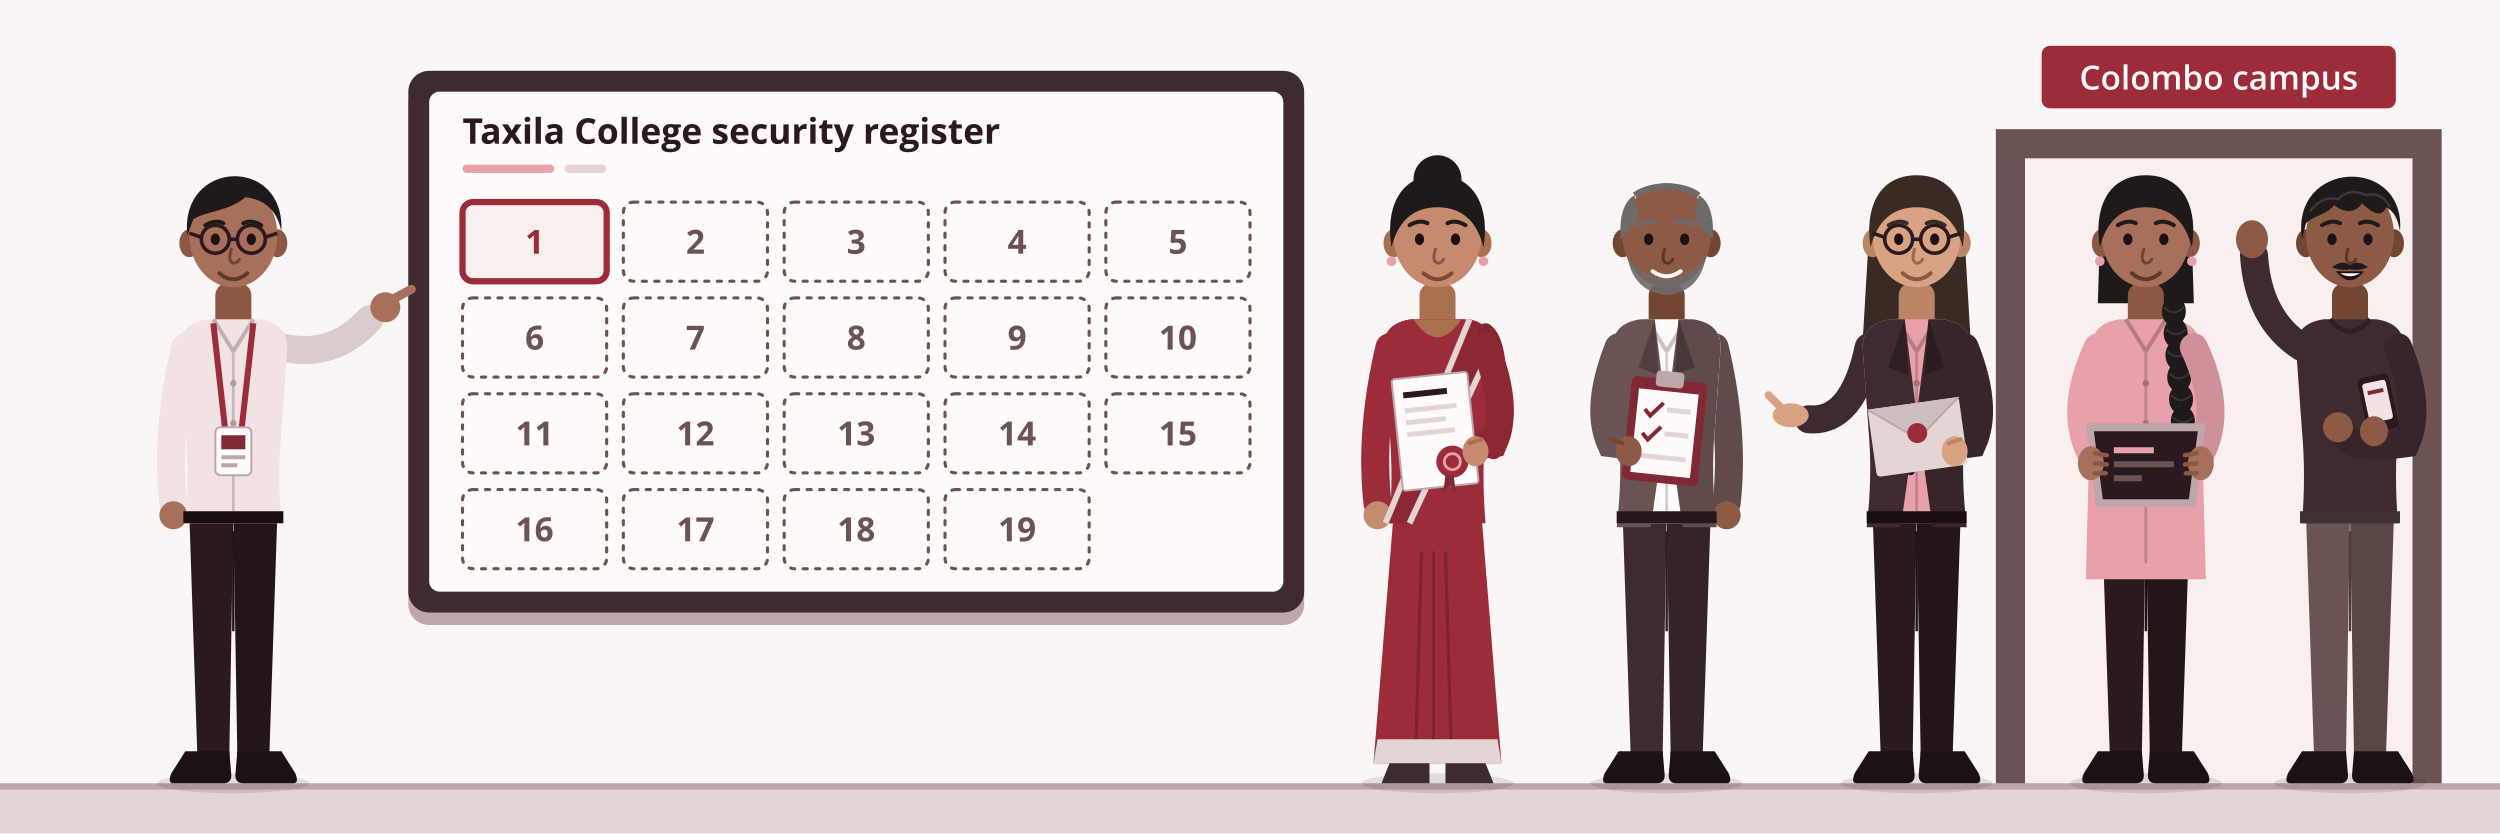
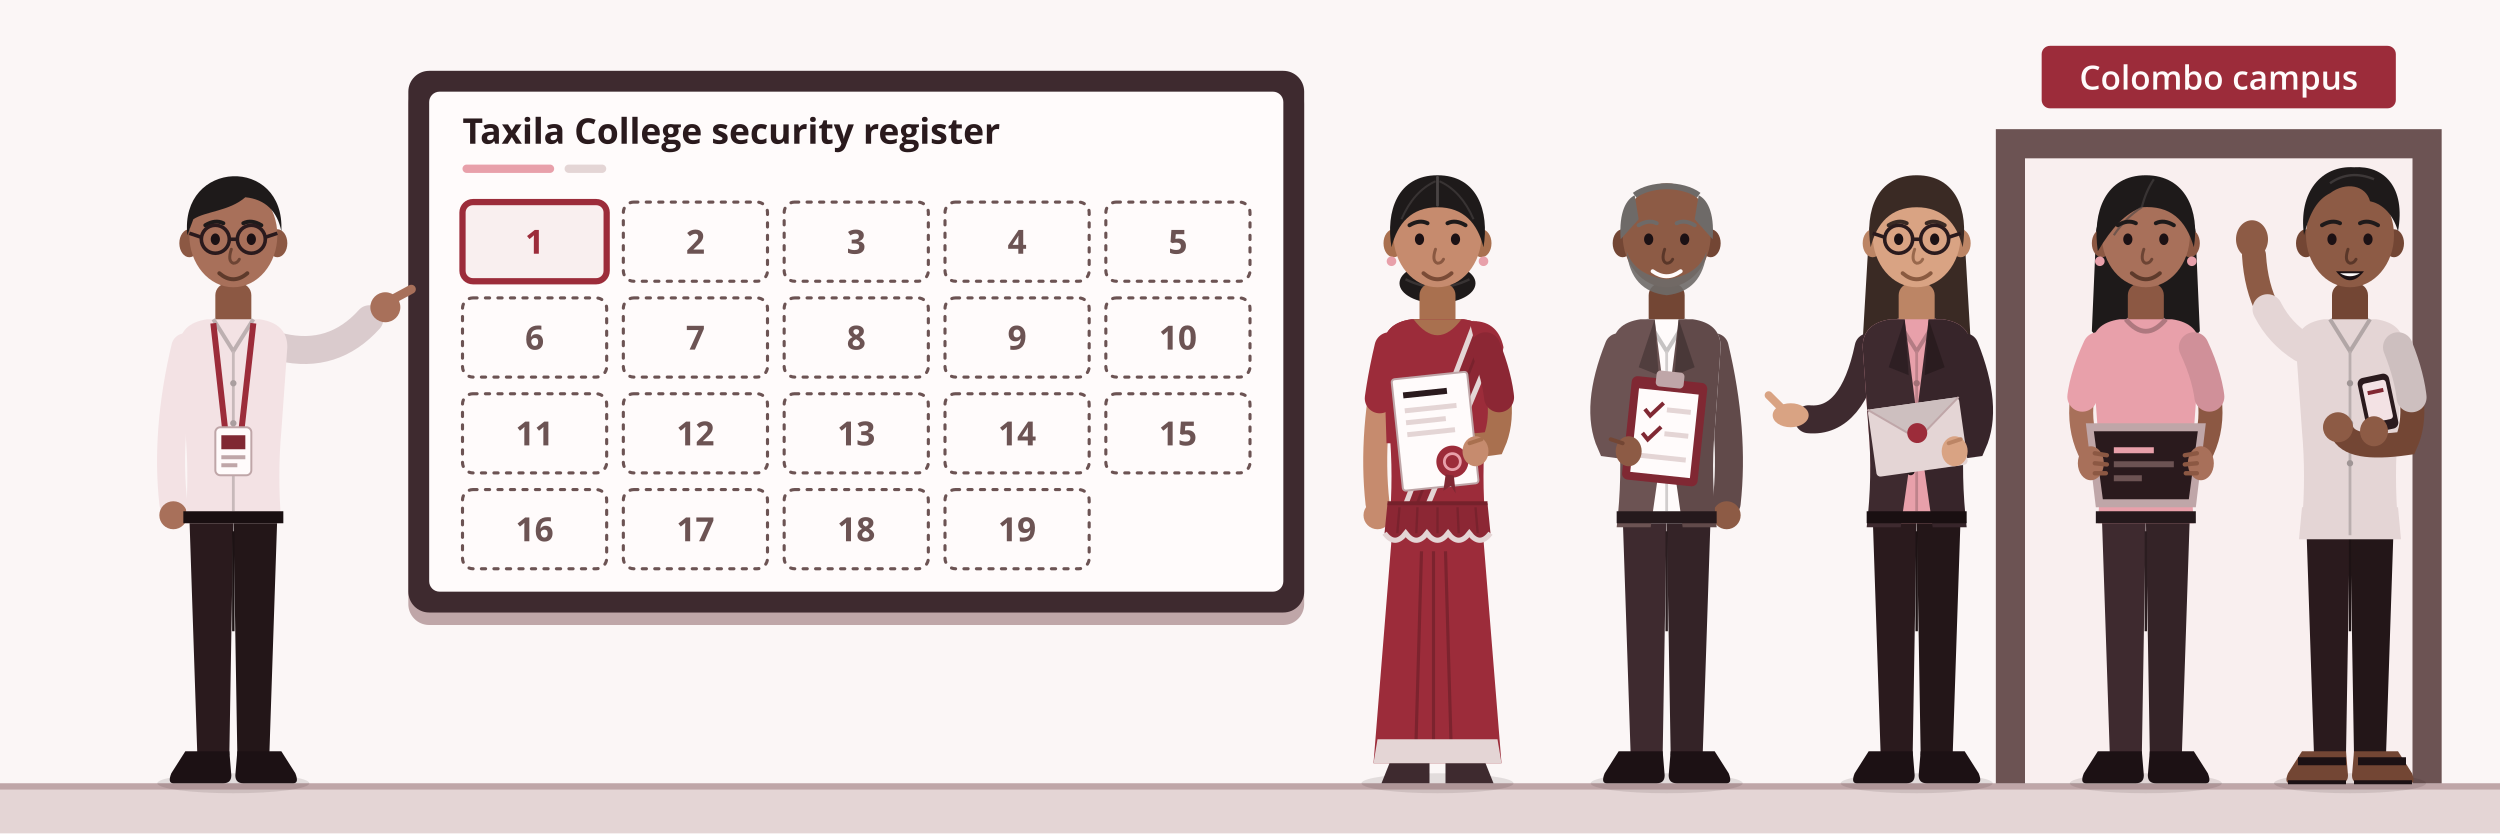
<svg xmlns="http://www.w3.org/2000/svg" viewBox="0 0 1200 400" data-render-width="960" role="img" aria-labelledby="hero-t hero-d">
  <rect width="1200" height="400" fill="#FBF6F6" />
  <rect y="376" width="1200" height="24" fill="#E4D5D5" />
  <rect y="376" width="1200" height="3" fill="#BFA6A8" />
  <rect x="958" y="62" width="214" height="314" fill="#6C5353" />
  <rect x="972" y="76" width="186" height="300" fill="#F9EFEF" />
  <rect x="980" y="22" width="170" height="30" rx="4" fill="#9C2C3A" />
  <text x="1065" y="43" text-anchor="middle" font-family="Open Sans, Arial, sans-serif" font-size="16" font-weight="600" fill="#FFFBFB">Colombo campus</text>
  <rect x="196" y="40" width="430" height="260" rx="10" fill="#BFA6A8" />
  <rect x="196" y="34" width="430" height="260" rx="10" fill="#3E2A2F" />
  <rect x="206" y="44" width="410" height="240" rx="5" fill="#FFFBFB" />
  <text x="222" y="69" font-family="Open Sans, Arial, sans-serif" font-size="17" font-weight="700" fill="#2A1A1D">Taxila College security register</text>
  <rect x="222" y="79" width="44" height="4" rx="2" fill="#E8A0AA" />
  <rect x="271" y="79" width="20" height="4" rx="2" fill="#E4D5D5" />
  <rect x="222.0" y="97" width="69.2" height="38" rx="5" fill="#F9EFEF" stroke="#9C2C3A" stroke-width="3" />
  <text x="256.6" y="121.8" text-anchor="middle" font-family="Open Sans, Arial, sans-serif" font-size="16" font-weight="700" fill="#9C2C3A">1</text>
  <rect x="299.2" y="97" width="69.2" height="38" rx="5" fill="#FFFBFB" stroke="#6C5353" stroke-width="1.5" stroke-dasharray="2 4" stroke-linecap="round" />
  <text x="333.8" y="121.8" text-anchor="middle" font-family="Open Sans, Arial, sans-serif" font-size="16" font-weight="700" fill="#6C5353">2</text>
  <rect x="376.4" y="97" width="69.2" height="38" rx="5" fill="#FFFBFB" stroke="#6C5353" stroke-width="1.5" stroke-dasharray="2 4" stroke-linecap="round" />
  <text x="411.0" y="121.8" text-anchor="middle" font-family="Open Sans, Arial, sans-serif" font-size="16" font-weight="700" fill="#6C5353">3</text>
  <rect x="453.6" y="97" width="69.2" height="38" rx="5" fill="#FFFBFB" stroke="#6C5353" stroke-width="1.5" stroke-dasharray="2 4" stroke-linecap="round" />
  <text x="488.2" y="121.8" text-anchor="middle" font-family="Open Sans, Arial, sans-serif" font-size="16" font-weight="700" fill="#6C5353">4</text>
  <rect x="530.8" y="97" width="69.2" height="38" rx="5" fill="#FFFBFB" stroke="#6C5353" stroke-width="1.5" stroke-dasharray="2 4" stroke-linecap="round" />
  <text x="565.4" y="121.8" text-anchor="middle" font-family="Open Sans, Arial, sans-serif" font-size="16" font-weight="700" fill="#6C5353">5</text>
  <rect x="222.0" y="143" width="69.2" height="38" rx="5" fill="#FFFBFB" stroke="#6C5353" stroke-width="1.5" stroke-dasharray="2 4" stroke-linecap="round" />
  <text x="256.6" y="167.8" text-anchor="middle" font-family="Open Sans, Arial, sans-serif" font-size="16" font-weight="700" fill="#6C5353">6</text>
  <rect x="299.2" y="143" width="69.2" height="38" rx="5" fill="#FFFBFB" stroke="#6C5353" stroke-width="1.5" stroke-dasharray="2 4" stroke-linecap="round" />
  <text x="333.8" y="167.8" text-anchor="middle" font-family="Open Sans, Arial, sans-serif" font-size="16" font-weight="700" fill="#6C5353">7</text>
  <rect x="376.4" y="143" width="69.2" height="38" rx="5" fill="#FFFBFB" stroke="#6C5353" stroke-width="1.5" stroke-dasharray="2 4" stroke-linecap="round" />
  <text x="411.0" y="167.8" text-anchor="middle" font-family="Open Sans, Arial, sans-serif" font-size="16" font-weight="700" fill="#6C5353">8</text>
  <rect x="453.6" y="143" width="69.2" height="38" rx="5" fill="#FFFBFB" stroke="#6C5353" stroke-width="1.5" stroke-dasharray="2 4" stroke-linecap="round" />
  <text x="488.2" y="167.8" text-anchor="middle" font-family="Open Sans, Arial, sans-serif" font-size="16" font-weight="700" fill="#6C5353">9</text>
  <rect x="530.8" y="143" width="69.2" height="38" rx="5" fill="#FFFBFB" stroke="#6C5353" stroke-width="1.5" stroke-dasharray="2 4" stroke-linecap="round" />
  <text x="565.4" y="167.8" text-anchor="middle" font-family="Open Sans, Arial, sans-serif" font-size="16" font-weight="700" fill="#6C5353">10</text>
  <rect x="222.0" y="189" width="69.2" height="38" rx="5" fill="#FFFBFB" stroke="#6C5353" stroke-width="1.5" stroke-dasharray="2 4" stroke-linecap="round" />
  <text x="256.6" y="213.8" text-anchor="middle" font-family="Open Sans, Arial, sans-serif" font-size="16" font-weight="700" fill="#6C5353">11</text>
  <rect x="299.2" y="189" width="69.2" height="38" rx="5" fill="#FFFBFB" stroke="#6C5353" stroke-width="1.5" stroke-dasharray="2 4" stroke-linecap="round" />
  <text x="333.8" y="213.8" text-anchor="middle" font-family="Open Sans, Arial, sans-serif" font-size="16" font-weight="700" fill="#6C5353">12</text>
  <rect x="376.4" y="189" width="69.2" height="38" rx="5" fill="#FFFBFB" stroke="#6C5353" stroke-width="1.5" stroke-dasharray="2 4" stroke-linecap="round" />
  <text x="411.0" y="213.8" text-anchor="middle" font-family="Open Sans, Arial, sans-serif" font-size="16" font-weight="700" fill="#6C5353">13</text>
  <rect x="453.6" y="189" width="69.2" height="38" rx="5" fill="#FFFBFB" stroke="#6C5353" stroke-width="1.5" stroke-dasharray="2 4" stroke-linecap="round" />
  <text x="488.2" y="213.8" text-anchor="middle" font-family="Open Sans, Arial, sans-serif" font-size="16" font-weight="700" fill="#6C5353">14</text>
  <rect x="530.8" y="189" width="69.2" height="38" rx="5" fill="#FFFBFB" stroke="#6C5353" stroke-width="1.5" stroke-dasharray="2 4" stroke-linecap="round" />
  <text x="565.4" y="213.8" text-anchor="middle" font-family="Open Sans, Arial, sans-serif" font-size="16" font-weight="700" fill="#6C5353">15</text>
  <rect x="222.0" y="235" width="69.2" height="38" rx="5" fill="#FFFBFB" stroke="#6C5353" stroke-width="1.5" stroke-dasharray="2 4" stroke-linecap="round" />
  <text x="256.6" y="259.8" text-anchor="middle" font-family="Open Sans, Arial, sans-serif" font-size="16" font-weight="700" fill="#6C5353">16</text>
  <rect x="299.2" y="235" width="69.2" height="38" rx="5" fill="#FFFBFB" stroke="#6C5353" stroke-width="1.5" stroke-dasharray="2 4" stroke-linecap="round" />
  <text x="333.8" y="259.8" text-anchor="middle" font-family="Open Sans, Arial, sans-serif" font-size="16" font-weight="700" fill="#6C5353">17</text>
  <rect x="376.4" y="235" width="69.2" height="38" rx="5" fill="#FFFBFB" stroke="#6C5353" stroke-width="1.5" stroke-dasharray="2 4" stroke-linecap="round" />
  <text x="411.0" y="259.8" text-anchor="middle" font-family="Open Sans, Arial, sans-serif" font-size="16" font-weight="700" fill="#6C5353">18</text>
  <rect x="453.6" y="235" width="69.2" height="38" rx="5" fill="#FFFBFB" stroke="#6C5353" stroke-width="1.5" stroke-dasharray="2 4" stroke-linecap="round" />
  <text x="488.2" y="259.8" text-anchor="middle" font-family="Open Sans, Arial, sans-serif" font-size="16" font-weight="700" fill="#6C5353">19</text>
  <g transform="translate(54.4 72.6) scale(0.96)">
    <ellipse cx="60" cy="316" rx="38" ry="5" fill="#2A1A1D" opacity=".12" />
    <path d="M38 182 L60 182 L58 302 L42 302 Z" fill="#2A1A1D" />
    <path d="M60 182 L82 182 L78 302 L62 302 Z" fill="#231618" />
    <path d="M60 190 L60 240" stroke="#1D1214" stroke-width="1.2" />
    <path d="M36 300 L58 300 L59 312 Q59 316 55 316 L30 316 Q27 316 29 311 Z" fill="#1C1114" />
    <path d="M62 300 L84 300 L91 311 Q93 316 90 316 L65 316 Q61 316 61 312 Z" fill="#1C1114" />
    <path d="M36 98 Q26 140 30 176" stroke="#F3E2E4" stroke-width="14" stroke-linecap="round" fill="none" />
    <ellipse cx="30" cy="182" rx="7" ry="7" fill="#A8705A" />
    <path d="M84 98 Q110 104 128 84" stroke="#DACBCD" stroke-width="14" stroke-linecap="round" fill="none" />
    <ellipse cx="136" cy="78" rx="7.5" ry="7.5" fill="#A8705A" />
    <path d="M136 76 L149 69" stroke="#A8705A" stroke-width="4.5" stroke-linecap="round" />
    <rect x="51" y="66" width="18" height="24" rx="6" fill="#8C5843" />
    <path d="M33 98 Q33 86 47 84 L73 84 Q87 86 87 98 L84 140 Q82 162 84 186 L36 186 Q38 162 36 140 Z" fill="#F3E2E4" />
    <path d="M50 84 L60 100 L70 84" fill="none" stroke="#BDB0B1" stroke-width="2" />
    <path d="M60 100 L60 180" stroke="#C7B9BA" stroke-width="1.4" />
    <ellipse cx="60" cy="116" rx="1.6" ry="1.6" fill="#AA9E9F" />
    <ellipse cx="60" cy="136" rx="1.6" ry="1.6" fill="#AA9E9F" />
    <ellipse cx="60" cy="156" rx="1.6" ry="1.6" fill="#AA9E9F" />
    <rect x="35" y="180" width="50" height="6" fill="#190F11" />
    <path d="M50 86 L56 140 M70 86 L64 140" stroke="#9C2C3A" stroke-width="3" />
    <rect x="51" y="138" width="18" height="24" rx="2.5" fill="#FFFBFB" stroke="#BFA6A8" stroke-width="1" />
    <rect x="54" y="142" width="12" height="7" fill="#802833" />
    <rect x="54" y="152" width="12" height="2" fill="#BFA6A8" />
    <rect x="54" y="156" width="8" height="2" fill="#BFA6A8" />
    <ellipse cx="38" cy="46" rx="5" ry="7" fill="#8C5843" />
    <ellipse cx="82" cy="46" rx="5" ry="7" fill="#8C5843" />
    <ellipse cx="60" cy="42" rx="22" ry="26" fill="#A8705A" />
    <path d="M37 42 C33 4 86 2 84 40 C82 30 76 24 66 23 C58 30 46 30 40 34 Z" fill="#1E1A1A" />
    <ellipse cx="51" cy="44" rx="2.3" ry="2.9" fill="#1C1114" />
    <ellipse cx="69" cy="44" rx="2.3" ry="2.9" fill="#1C1114" />
    <path d="M46 37 Q51 34 55 36 M65 36 Q69 34 74 37" stroke="#1E1A1A" stroke-width="2" fill="none" stroke-linecap="round" />
    <path d="M59 49 Q57 55 60 56 Q62 56 63 54" stroke="#5E3A2B" stroke-width="1.5" fill="none" stroke-linecap="round" opacity=".8" />
    <path d="M53 61 Q60 67 67 61" stroke="#5E3A2B" stroke-width="2" fill="none" stroke-linecap="round" />
    <ellipse cx="51" cy="44" rx="7" ry="7" fill="none" stroke="#2A1A1D" stroke-width="1.8" />
    <ellipse cx="69" cy="44" rx="7" ry="7" fill="none" stroke="#2A1A1D" stroke-width="1.8" />
    <path d="M58 44 L62 44 M44 43 L38 41 M76 43 L82 41" stroke="#2A1A1D" stroke-width="1.8" />
  </g>
  <g transform="translate(632.4 72.6) scale(0.96)">
    <ellipse cx="60" cy="316" rx="38" ry="5" fill="#2A1A1D" opacity=".12" />
    <path d="M38 182 L82 182 L92 306 L28 306 Z" fill="#9C2C3A" />
    <path d="M52 200 L49.0 304" stroke="#7C232E" stroke-width="1.6" />
    <path d="M58 200 L58.0 304" stroke="#7C232E" stroke-width="1.6" />
    <path d="M64 200 L67.0 304" stroke="#7C232E" stroke-width="1.6" />
    <path d="M30 294 L90 294 L92 306 L28 306 Z" fill="#E4D5D5" />
    <path d="M36 306 L56 306 L56 316 L32 316 Z" fill="#3E2A2F" />
    <path d="M64 306 L84 306 L88 316 L64 316 Z" fill="#3E2A2F" />
-     <ellipse cx="60" cy="14" rx="12" ry="12" fill="#1E1A1A" />
-     <path d="M36 98 Q26 140 30 176" stroke="#9C2C3A" stroke-width="14" stroke-linecap="round" fill="none" />
+     <ellipse cx="60" cy="66" rx="19" ry="10" fill="#1E1A1A" />
+     <path d="M44 64 Q60 72 76 64" stroke="#4A4444" stroke-width="1.2" fill="none" opacity=".6" />
+     <path d="M36 98 Q26 140 30 176" stroke="#C68B6E" stroke-width="12" stroke-linecap="round" fill="none" />
+     <path d="M36 98 Q26 140 30 176" pathLength="100" stroke-dasharray="26 200" stroke="#9C2C3A" stroke-width="15" stroke-linecap="round" fill="none" />
    <ellipse cx="30" cy="182" rx="7" ry="7" fill="#C68B6E" />
    <rect x="51" y="66" width="18" height="24" rx="6" fill="#A9704F" />
    <path d="M33 98 Q33 86 47 84 L73 84 Q87 86 87 98 L84 140 Q82 162 84 186 L36 186 Q38 162 36 140 Z" fill="#9C2C3A" />
-     <path d="M33 98 Q33 86 47 84 L73 84 Q87 86 87 98 L85.5 128 L34.5 128 Z" fill="#9C2C3A" />
-     <path d="M48 84 Q60 102 72 84" fill="#A9704F" />
-     <path d="M34 186 L46 186 L88 96 Q86 86 76 84 Z" fill="#8C2734" />
-     <path d="M46 186 L88 96 M34 186 L76 84" stroke="#E4D5D5" stroke-width="3" />
-     <path d="M84 90 Q92 96 90 128 L88 150" stroke="#842531" stroke-width="8" fill="none" stroke-linecap="round" />
-     <path d="M84 98 Q96 128 88 146 Q60 150 56 140" stroke="#8C2734" stroke-width="14" stroke-linecap="round" fill="none" />
+     <path d="M33 98 Q33 86 47 84 L73 84 Q87 86 87 98 L85.5 146 L34.5 146 Z" fill="#9C2C3A" />
+     <path d="M48 84 Q60 100 72 84" fill="#A9704F" />
+     <path d="M42 182 L53 182 L88 98 Q86 88 79 85 Z" fill="#8C2734" />
+     <path d="M47.5 182 L83.5 91" stroke="#79222D" stroke-width="1.4" />
+     <path d="M53 182 L88 98 M42 182 L79 85" stroke="#E4D5D5" stroke-width="2.6" />
+     <path d="M76 85 Q90 84 93 98 L91 108 Q86 96 78 93 Z" fill="#9C2C3A" />
+     <path d="M35 176 L85 176 L86.5 191 Q81.2 198 75.9 191 Q70.6 198 65.3 191 Q60 198 54.7 191 Q49.4 198 44.1 191 Q38.8 198 33.5 191 Z" fill="#8C2734" />
+     <path d="M86.5 191 Q81.2 198 75.9 191 Q70.6 198 65.3 191 Q60 198 54.7 191 Q49.4 198 44.1 191 Q38.8 198 33.5 191" stroke="#E4D5D5" stroke-width="2.6" fill="none" />
+     <path d="M41 178 L39.9 191" stroke="#79222D" stroke-width="1.2" />
+     <path d="M50 178 L49.4 191" stroke="#79222D" stroke-width="1.2" />
+     <path d="M60 178 L60.0 191" stroke="#79222D" stroke-width="1.2" />
+     <path d="M70 178 L70.6 191" stroke="#79222D" stroke-width="1.2" />
+     <path d="M79 178 L80.1 191" stroke="#79222D" stroke-width="1.2" />
+     <path d="M35 176 L85 176" stroke="#75212B" stroke-width="2" />
+     <path d="M84 98 Q96 128 88 146 Q60 150 56 140" stroke="#A9704F" stroke-width="12" stroke-linecap="round" fill="none" />
+     <path d="M84 98 Q96 128 88 146 Q60 150 56 140" pathLength="100" stroke-dasharray="26 200" stroke="#8C2734" stroke-width="15" stroke-linecap="round" fill="none" />
    <ellipse cx="54" cy="138" rx="7.5" ry="7.5" fill="#C68B6E" />
    <g transform="rotate(-6 59 142)">
      <rect x="40" y="112" width="38" height="56" rx="1.5" fill="#FFFBFB" stroke="#BFA6A8" stroke-width="1" />
      <rect x="45" y="119" width="22" height="3" fill="#2A1A1D" />
      <rect x="45" y="127" width="26" height="2.5" fill="#E4D5D5" />
      <rect x="45" y="133" width="20" height="2.5" fill="#E4D5D5" />
      <rect x="45" y="139" width="24" height="2.5" fill="#E4D5D5" />
      <path d="M58 156 A8 8 0 1 0 74 156 A8 8 0 1 0 58 156 Z" fill="#9C2C3A" />
      <path d="M62 156 A4 4 0 1 0 70 156 A4 4 0 1 0 62 156 Z" fill="none" stroke="#E8A0AA" stroke-width="1.4" />
      <path d="M62 162 L60 170 L64 168 L66 172 L66 163" fill="#802833" />
    </g>
    <ellipse cx="79" cy="150" rx="6.5" ry="7.5" fill="#C68B6E" />
    <path d="M76 146 l6 -2" stroke="#A9704F" stroke-width="2" stroke-linecap="round" />
    <ellipse cx="38" cy="46" rx="5" ry="7" fill="#A9704F" />
    <ellipse cx="82" cy="46" rx="5" ry="7" fill="#A9704F" />
    <ellipse cx="60" cy="42" rx="22" ry="26" fill="#C68B6E" />
    <ellipse cx="37" cy="55" rx="2.4" ry="2.4" fill="#E8A0AA" />
    <ellipse cx="83" cy="55" rx="2.4" ry="2.4" fill="#E8A0AA" />
    <path d="M37 48 C34 30 40 12 60 12 C80 12 86 30 83 48 C80 36 73 28 60 28 C47 28 40 36 37 48 Z" fill="#1E1A1A" />
+     <path d="M60 13 L60 27" stroke="#4A4444" stroke-width="1.4" stroke-linecap="round" />
+     <path d="M42 34 Q48 20 59 15 M78 34 Q72 20 61 15" stroke="#4A4444" stroke-width="1" fill="none" opacity=".6" />
    <ellipse cx="51" cy="44" rx="2.3" ry="2.9" fill="#1C1114" />
    <ellipse cx="69" cy="44" rx="2.3" ry="2.9" fill="#1C1114" />
    <path d="M46 37 Q51 34 55 36 M65 36 Q69 34 74 37" stroke="#1E1A1A" stroke-width="2" fill="none" stroke-linecap="round" />
    <path d="M59 49 Q57 55 60 56 Q62 56 63 54" stroke="#7A4B36" stroke-width="1.5" fill="none" stroke-linecap="round" opacity=".8" />
    <path d="M53 61 Q60 67 67 61" stroke="#7A4B36" stroke-width="2" fill="none" stroke-linecap="round" />
  </g>
  <g transform="translate(742.4 72.6) scale(0.96)">
    <ellipse cx="60" cy="316" rx="38" ry="5" fill="#2A1A1D" opacity=".12" />
    <path d="M38 182 L60 182 L58 302 L42 302 Z" fill="#3E2A2F" />
    <path d="M60 182 L82 182 L78 302 L62 302 Z" fill="#342327" />
    <path d="M60 190 L60 240" stroke="#2B1D20" stroke-width="1.2" />
    <path d="M36 300 L58 300 L59 312 Q59 316 55 316 L30 316 Q27 316 29 311 Z" fill="#1C1114" />
    <path d="M62 300 L84 300 L91 311 Q93 316 90 316 L65 316 Q61 316 61 312 Z" fill="#1C1114" />
    <path d="M84 98 Q94 140 90 176" stroke="#614A4A" stroke-width="14" stroke-linecap="round" fill="none" />
    <ellipse cx="90" cy="182" rx="7" ry="7" fill="#8D5B45" />
    <rect x="51" y="66" width="18" height="24" rx="6" fill="#734634" />
    <path d="M33 98 Q33 86 47 84 L73 84 Q87 86 87 98 L84 140 Q82 162 84 186 L36 186 Q38 162 36 140 Z" fill="#FFFBFB" />
    <path d="M50 84 L60 100 L70 84" fill="none" stroke="#C6C3C3" stroke-width="2" />
    <path d="M60 100 L60 180" stroke="#D1CDCD" stroke-width="1.4" />
    <ellipse cx="60" cy="116" rx="1.6" ry="1.6" fill="#B2AFAF" />
    <ellipse cx="60" cy="136" rx="1.6" ry="1.6" fill="#B2AFAF" />
    <ellipse cx="60" cy="156" rx="1.6" ry="1.6" fill="#B2AFAF" />
    <path d="M33 98 Q33 86 47 84 L54 84 L60 132 L52 188 L35 188 Q38 162 36 140 Z" fill="#6C5353" />
    <path d="M87 98 Q87 86 73 84 L66 84 L60 132 L68 188 L85 188 Q82 162 84 140 Z" fill="#614A4A" />
    <path d="M54 84 L46 108 L56 112 Z" fill="#513E3E" />
    <path d="M66 84 L74 108 L64 112 Z" fill="#493838" />
    <ellipse cx="57" cy="160" rx="2" ry="2" fill="#403131" />
    <rect x="35" y="180" width="50" height="6" fill="#25191C" />
    <path d="M36 98 Q24 128 32 146 Q60 150 64 140" stroke="#6C5353" stroke-width="14" stroke-linecap="round" fill="none" />
    <ellipse cx="66" cy="138" rx="7.5" ry="7.5" fill="#8D5B45" />
    <g transform="rotate(6 59 140)">
      <rect x="40" y="114" width="38" height="52" rx="3" fill="#802833" />
      <rect x="44" y="120" width="30" height="42" fill="#FFFBFB" />
      <rect x="52" y="110" width="14" height="8" rx="2" fill="#BFA6A8" />
      <path d="M48 130 l3 3 l6 -7" stroke="#802833" stroke-width="2" fill="none" />
      <rect x="59" y="128" width="12" height="2.5" fill="#E4D5D5" />
      <path d="M48 142 l3 3 l6 -7" stroke="#802833" stroke-width="2" fill="none" />
      <rect x="59" y="140" width="12" height="2.5" fill="#E4D5D5" />
      <rect x="48" y="152" width="23" height="2.5" fill="#E4D5D5" />
    </g>
    <ellipse cx="41" cy="150" rx="6.5" ry="7.5" fill="#8D5B45" />
    <path d="M38 146 l-6 -2" stroke="#734634" stroke-width="2" stroke-linecap="round" />
    <ellipse cx="38" cy="46" rx="5" ry="7" fill="#734634" />
    <ellipse cx="82" cy="46" rx="5" ry="7" fill="#734634" />
    <ellipse cx="60" cy="42" rx="22" ry="26" fill="#8D5B45" />
    <path d="M37 44 C36 30 40 24 44 22 L46 34 Z M83 44 C84 30 80 24 76 22 L74 34 Z" fill="#6E6A68" />
    <path d="M44 22 C52 16 68 16 76 22" stroke="#6E6A68" stroke-width="3" fill="none" />
    <ellipse cx="51" cy="44" rx="2.3" ry="2.9" fill="#1C1114" />
    <ellipse cx="69" cy="44" rx="2.3" ry="2.9" fill="#1C1114" />
    <path d="M46 37 Q51 34 55 36 M65 36 Q69 34 74 37" stroke="#6E6A68" stroke-width="2" fill="none" stroke-linecap="round" />
    <path d="M59 49 Q57 55 60 56 Q62 56 63 54" stroke="#4E2E22" stroke-width="1.5" fill="none" stroke-linecap="round" opacity=".8" />
    <path d="M40 50 Q42 70 60 72 Q78 70 80 50 Q76 62 60 64 Q44 62 40 50 Z" fill="#6E6A68" opacity=".9" />
    <path d="M53 60 Q60 65 67 60" stroke="#FFFBFB" stroke-width="2" fill="none" stroke-linecap="round" />
  </g>
  <g transform="translate(862.4 72.6) scale(0.96)">
    <ellipse cx="60" cy="316" rx="38" ry="5" fill="#2A1A1D" opacity=".12" />
    <path d="M38 182 L60 182 L58 302 L42 302 Z" fill="#2A1A1D" />
    <path d="M60 182 L82 182 L78 302 L62 302 Z" fill="#231618" />
    <path d="M60 190 L60 240" stroke="#1D1214" stroke-width="1.2" />
    <path d="M36 300 L58 300 L59 312 Q59 316 55 316 L30 316 Q27 316 29 311 Z" fill="#1C1114" />
    <path d="M62 300 L84 300 L91 311 Q93 316 90 316 L65 316 Q61 316 61 312 Z" fill="#1C1114" />
    <path d="M36 44 C34 18 86 18 84 44 L88 112 C78 118 42 118 32 112 Z" fill="#3A2A24" />
    <path d="M36 98 Q28 136 6 134" stroke="#3E2A2F" stroke-width="14" stroke-linecap="round" fill="none" />
    <ellipse cx="-3" cy="132" rx="9" ry="6" fill="#D9A383" />
    <path d="M-8 128 L-14 122" stroke="#D9A383" stroke-width="4" stroke-linecap="round" />
    <rect x="51" y="66" width="18" height="24" rx="6" fill="#BC8565" />
    <path d="M33 98 Q33 86 47 84 L73 84 Q87 86 87 98 L84 140 Q82 162 84 186 L36 186 Q38 162 36 140 Z" fill="#E8A0AA" />
    <path d="M50 84 L60 100 L70 84" fill="none" stroke="#B47C84" stroke-width="2" />
    <path d="M60 100 L60 180" stroke="#BE838B" stroke-width="1.4" />
    <ellipse cx="60" cy="116" rx="1.6" ry="1.6" fill="#A27076" />
    <ellipse cx="60" cy="136" rx="1.6" ry="1.6" fill="#A27076" />
    <ellipse cx="60" cy="156" rx="1.6" ry="1.6" fill="#A27076" />
    <path d="M33 98 Q33 86 47 84 L54 84 L60 132 L52 188 L35 188 Q38 162 36 140 Z" fill="#3E2A2F" />
    <path d="M87 98 Q87 86 73 84 L66 84 L60 132 L68 188 L85 188 Q82 162 84 140 Z" fill="#37252A" />
    <path d="M54 84 L46 108 L56 112 Z" fill="#2E1F23" />
    <path d="M66 84 L74 108 L64 112 Z" fill="#2A1C1F" />
    <ellipse cx="57" cy="160" rx="2" ry="2" fill="#25191C" />
    <rect x="35" y="180" width="50" height="6" fill="#190F11" />
    <path d="M84 98 Q96 128 88 146 Q60 150 56 140" stroke="#37252A" stroke-width="14" stroke-linecap="round" fill="none" />
    <ellipse cx="54" cy="138" rx="7.5" ry="7.5" fill="#D9A383" />
    <g transform="rotate(-8 60 146)">
      <rect x="38" y="126" width="46" height="34" rx="2" fill="#E4D5D5" />
      <path d="M38 126 L61 144 L84 126" fill="#CDBFBF" stroke="#BFA6A8" stroke-width="1" />
      <path d="M56 141 A5 5 0 1 0 66 141 A5 5 0 1 0 56 141 Z" fill="#9C2C3A" />
    </g>
    <ellipse cx="79" cy="150" rx="6.5" ry="7.5" fill="#D9A383" />
    <path d="M76 146 l6 -2" stroke="#BC8565" stroke-width="2" stroke-linecap="round" />
    <ellipse cx="38" cy="46" rx="5" ry="7" fill="#BC8565" />
    <ellipse cx="82" cy="46" rx="5" ry="7" fill="#BC8565" />
    <ellipse cx="60" cy="42" rx="22" ry="26" fill="#D9A383" />
    <path d="M37 48 C34 30 40 12 60 12 C80 12 86 30 83 48 C80 36 73 28 60 28 C47 28 40 36 37 48 Z" fill="#3A2A24" />
    <ellipse cx="51" cy="44" rx="2.3" ry="2.9" fill="#1C1114" />
    <ellipse cx="69" cy="44" rx="2.3" ry="2.9" fill="#1C1114" />
    <path d="M46 37 Q51 34 55 36 M65 36 Q69 34 74 37" stroke="#3A2A24" stroke-width="2" fill="none" stroke-linecap="round" />
    <path d="M59 49 Q57 55 60 56 Q62 56 63 54" stroke="#8A5A40" stroke-width="1.5" fill="none" stroke-linecap="round" opacity=".8" />
    <path d="M53 61 Q60 67 67 61" stroke="#8A5A40" stroke-width="2" fill="none" stroke-linecap="round" />
    <ellipse cx="51" cy="44" rx="7" ry="7" fill="none" stroke="#2A1A1D" stroke-width="1.8" />
    <ellipse cx="69" cy="44" rx="7" ry="7" fill="none" stroke="#2A1A1D" stroke-width="1.8" />
    <path d="M58 44 L62 44 M44 43 L38 41 M76 43 L82 41" stroke="#2A1A1D" stroke-width="1.8" />
  </g>
  <g transform="translate(972.4 72.6) scale(0.96)">
    <ellipse cx="60" cy="316" rx="38" ry="5" fill="#2A1A1D" opacity=".12" />
-     <path d="M38 182 L60 182 L58 302 L42 302 Z" fill="#2A1A1D" />
-     <path d="M60 182 L82 182 L78 302 L62 302 Z" fill="#231618" />
-     <path d="M60 190 L60 240" stroke="#1D1214" stroke-width="1.2" />
+     <path d="M38 182 L60 182 L58 302 L42 302 Z" fill="#3E2A2F" />
+     <path d="M60 182 L82 182 L78 302 L62 302 Z" fill="#342327" />
+     <path d="M60 190 L60 240" stroke="#2B1D20" stroke-width="1.2" />
    <path d="M36 300 L58 300 L59 312 Q59 316 55 316 L30 316 Q27 316 29 311 Z" fill="#1C1114" />
    <path d="M62 300 L84 300 L91 311 Q93 316 90 316 L65 316 Q61 316 61 312 Z" fill="#1C1114" />
-     <path d="M37 44 C34 18 86 18 83 44 L84 76 L36 76 Z" fill="#1E1A1A" />
+     <path d="M35 44 C33 16 87 16 85 44 L87 90 Q81 97 75 90 L45 90 Q39 97 33 90 Z" fill="#1E1A1A" />
    <rect x="51" y="66" width="18" height="24" rx="6" fill="#8C5843" />
-     <path d="M33 98 Q33 86 47 84 L73 84 Q87 86 87 98 L90 214 L30 214 Z" fill="#E8A0AA" />
-     <path d="M50 84 L60 100 L70 84" fill="none" stroke="#B47C84" stroke-width="2" />
-     <path d="M60 100 L60 206" stroke="#BE838B" stroke-width="1.4" />
-     <ellipse cx="60" cy="116" rx="1.6" ry="1.6" fill="#A27076" />
-     <ellipse cx="60" cy="136" rx="1.6" ry="1.6" fill="#A27076" />
-     <ellipse cx="60" cy="156" rx="1.6" ry="1.6" fill="#A27076" />
-     <ellipse cx="74.0" cy="80" rx="6" ry="7.5" fill="#1E1A1A" />
-     <path d="M69.0 78 Q74.0 83 79.0 78" stroke="#4A4444" stroke-width="1" fill="none" opacity=".6" />
-     <ellipse cx="74.9" cy="91" rx="6" ry="7.5" fill="#1E1A1A" />
-     <path d="M69.9 89 Q74.9 94 79.9 89" stroke="#4A4444" stroke-width="1" fill="none" opacity=".6" />
-     <ellipse cx="75.8" cy="102" rx="6" ry="7.5" fill="#1E1A1A" />
-     <path d="M70.8 100 Q75.8 105 80.8 100" stroke="#4A4444" stroke-width="1" fill="none" opacity=".6" />
-     <ellipse cx="76.7" cy="113" rx="6" ry="7.5" fill="#1E1A1A" />
-     <path d="M71.7 111 Q76.7 116 81.7 111" stroke="#4A4444" stroke-width="1" fill="none" opacity=".6" />
-     <ellipse cx="77.6" cy="124" rx="6" ry="7.5" fill="#1E1A1A" />
-     <path d="M72.6 122 Q77.6 127 82.6 122" stroke="#4A4444" stroke-width="1" fill="none" opacity=".6" />
-     <ellipse cx="78.5" cy="135" rx="6" ry="7.5" fill="#1E1A1A" />
-     <path d="M73.5 133 Q78.5 138 83.5 133" stroke="#4A4444" stroke-width="1" fill="none" opacity=".6" />
-     <rect x="73" y="140" width="11" height="5" rx="2" fill="#9C2C3A" />
-     <path d="M75 145 L74 154 M82 145 L84 154" stroke="#1E1A1A" stroke-width="3" stroke-linecap="round" />
-     <path d="M36 98 Q21 130 33 152" stroke="#E8A0AA" stroke-width="14" stroke-linecap="round" fill="none" />
-     <path d="M84 98 Q99 130 87 152" stroke="#D09099" stroke-width="14" stroke-linecap="round" fill="none" />
+     <path d="M33 98 Q33 86 47 84 L73 84 Q87 86 87 98 L84 140 Q82 162 84 186 L36 186 Q38 162 36 140 Z" fill="#E8A0AA" />
+     <path d="M50 84 Q60 96 70 84" fill="none" stroke="#AE787F" stroke-width="2.4" />
+     <rect x="35" y="180" width="50" height="6" fill="#25191C" />
+     <path d="M36 98 Q21 130 33 152" stroke="#A8705A" stroke-width="12" stroke-linecap="round" fill="none" />
+     <path d="M36 98 Q21 130 33 152" pathLength="100" stroke-dasharray="26 200" stroke="#E8A0AA" stroke-width="15" stroke-linecap="round" fill="none" />
+     <path d="M84 98 Q99 130 87 152" stroke="#8C5843" stroke-width="12" stroke-linecap="round" fill="none" />
+     <path d="M84 98 Q99 130 87 152" pathLength="100" stroke-dasharray="26 200" stroke="#D09099" stroke-width="15" stroke-linecap="round" fill="none" />
    <path d="M30 136 L90 136 L85 178 L35 178 Z" fill="#BFA6A8" />
    <path d="M34 140 L86 140 L81.5 174 L38.5 174 Z" fill="#2A1A1D" />
    <rect x="44" y="148" width="20" height="3" fill="#E8A0AA" />
    <rect x="44" y="155" width="30" height="3" fill="#6C5353" />
    <rect x="44" y="162" width="14" height="3" fill="#6C5353" />
    <ellipse cx="32.5" cy="156" rx="6.5" ry="8.5" fill="#A8705A" />
    <path d="M34.5 151 l6 1 M34.5 156 l6 0.6 M34.5 161 l5.5 0" stroke="#8C5843" stroke-width="2.2" stroke-linecap="round" />
    <ellipse cx="87.5" cy="156" rx="6.5" ry="8.5" fill="#A8705A" />
    <path d="M85.5 151 l-6 1 M85.5 156 l-6 0.6 M85.5 161 l-5.5 0" stroke="#8C5843" stroke-width="2.2" stroke-linecap="round" />
    <ellipse cx="38" cy="46" rx="5" ry="7" fill="#8C5843" />
    <ellipse cx="82" cy="46" rx="5" ry="7" fill="#8C5843" />
    <ellipse cx="60" cy="42" rx="22" ry="26" fill="#A8705A" />
    <ellipse cx="37" cy="55" rx="2.4" ry="2.4" fill="#E8A0AA" />
    <ellipse cx="83" cy="55" rx="2.4" ry="2.4" fill="#E8A0AA" />
-     <path d="M37 48 C34 30 40 12 60 12 C80 12 86 30 83 48 C80 36 73 28 60 28 C47 28 40 36 37 48 Z" fill="#1E1A1A" />
+     <path d="M36 50 C33 30 40 12 60 12 C80 12 87 30 84 48 C80 34 72 27 58 28 C50 31 43 38 36 50 Z" fill="#1E1A1A" />
+     <path d="M58 28 Q50 33 44 42 M64 14 Q60 20 58 28" stroke="#4A4444" stroke-width="1.1" fill="none" opacity=".6" />
    <ellipse cx="51" cy="44" rx="2.3" ry="2.9" fill="#1C1114" />
    <ellipse cx="69" cy="44" rx="2.3" ry="2.9" fill="#1C1114" />
    <path d="M46 37 Q51 34 55 36 M65 36 Q69 34 74 37" stroke="#1E1A1A" stroke-width="2" fill="none" stroke-linecap="round" />
    <path d="M59 49 Q57 55 60 56 Q62 56 63 54" stroke="#5E3A2B" stroke-width="1.5" fill="none" stroke-linecap="round" opacity=".8" />
    <path d="M53 61 Q60 67 67 61" stroke="#5E3A2B" stroke-width="2" fill="none" stroke-linecap="round" />
  </g>
  <g transform="translate(1070.4 72.6) scale(0.96)">
    <ellipse cx="60" cy="316" rx="38" ry="5" fill="#2A1A1D" opacity=".12" />
-     <path d="M38 182 L60 182 L58 302 L42 302 Z" fill="#6C5353" />
-     <path d="M60 182 L82 182 L78 302 L62 302 Z" fill="#5B4646" />
-     <path d="M60 190 L60 240" stroke="#4B3A3A" stroke-width="1.2" />
-     <path d="M36 300 L58 300 L59 312 Q59 316 55 316 L30 316 Q27 316 29 311 Z" fill="#1C1114" />
-     <path d="M62 300 L84 300 L91 311 Q93 316 90 316 L65 316 Q61 316 61 312 Z" fill="#1C1114" />
-     <path d="M36 98 Q14 84 12 52" stroke="#3E2A2F" stroke-width="14" stroke-linecap="round" fill="none" />
+     <path d="M38 182 L60 182 L58 302 L42 302 Z" fill="#2A1A1D" />
+     <path d="M60 182 L82 182 L78 302 L62 302 Z" fill="#231618" />
+     <path d="M60 190 L60 240" stroke="#1D1214" stroke-width="1.2" />
+     <path d="M36 300 L58 300 L59 312 Q59 316 55 316 L30 316 Q27 316 29 311 Z" fill="#734634" />
+     <path d="M62 300 L84 300 L91 311 Q93 316 90 316 L65 316 Q61 316 61 312 Z" fill="#734634" />
+     <path d="M34 305 L58 305 M64 305 L88 305" stroke="#1C1114" stroke-width="4" />
+     <path d="M29 315.5 L58 315.5 M62 315.5 L91 315.5" stroke="#1C1114" stroke-width="2" />
+     <path d="M36 98 Q14 84 12 52" stroke="#8D5B45" stroke-width="12" stroke-linecap="round" fill="none" />
+     <path d="M36 98 Q14 84 12 52" pathLength="100" stroke-dasharray="26 200" stroke="#E4D5D5" stroke-width="15" stroke-linecap="round" fill="none" />
    <ellipse cx="11" cy="44" rx="8" ry="9.5" fill="#8D5B45" />
    <rect x="51" y="66" width="18" height="24" rx="6" fill="#734634" />
-     <path d="M33 98 Q33 86 47 84 L73 84 Q87 86 87 98 L84 140 Q82 162 84 186 L36 186 Q38 162 36 140 Z" fill="#3E2A2F" />
-     <path d="M50 84 Q60 96 70 84" fill="none" stroke="#2E1F23" stroke-width="2.4" />
-     <rect x="35" y="180" width="50" height="6" fill="#403131" />
-     <path d="M84 98 Q96 128 88 146 Q60 150 56 140" stroke="#37252A" stroke-width="14" stroke-linecap="round" fill="none" />
+     <path d="M33 98 Q33 86 47 84 L73 84 Q87 86 87 98 L84 140 Q82 162 84 186 L36 186 Q38 162 36 140 Z" fill="#E4D5D5" />
+     <path d="M36 178 L84 178 L85.5 194 L34.5 194 Z" fill="#E4D5D5" />
+     <path d="M50 84 L60 100 L70 84" fill="none" stroke="#B1A6A6" stroke-width="2" />
+     <path d="M60 100 L60 192" stroke="#BAAEAE" stroke-width="1.4" />
+     <ellipse cx="60" cy="116" rx="1.6" ry="1.6" fill="#9F9595" />
+     <ellipse cx="60" cy="136" rx="1.6" ry="1.6" fill="#9F9595" />
+     <ellipse cx="60" cy="156" rx="1.6" ry="1.6" fill="#9F9595" />
+     <path d="M84 98 Q96 128 88 146 Q60 150 56 140" stroke="#734634" stroke-width="12" stroke-linecap="round" fill="none" />
+     <path d="M84 98 Q96 128 88 146 Q60 150 56 140" pathLength="100" stroke-dasharray="26 200" stroke="#CDBFBF" stroke-width="15" stroke-linecap="round" fill="none" />
    <ellipse cx="54" cy="138" rx="7.5" ry="7.5" fill="#8D5B45" />
    <g transform="rotate(-12 74 126)">
      <rect x="66" y="112" width="16" height="28" rx="3" fill="#2A1A1D" />
      <rect x="68" y="115" width="12" height="20" rx="1.5" fill="#F3E2E4" />
      <rect x="70" y="119" width="8" height="2" fill="#802833" />
    </g>
    <ellipse cx="72" cy="140" rx="7" ry="7.5" fill="#8D5B45" />
    <ellipse cx="38" cy="46" rx="5" ry="7" fill="#734634" />
    <ellipse cx="82" cy="46" rx="5" ry="7" fill="#734634" />
    <ellipse cx="60" cy="42" rx="22" ry="26" fill="#8D5B45" />
-     <path d="M36 44 C30 4 88 2 85 40 C84 34 82 30 78 28 C76 34 70 30 66 26 C62 32 56 30 52 27 C48 32 42 32 38 36 Z" fill="#1E1A1A" />
-     <path d="M40 30 Q46 22 54 24 Q60 18 68 22 Q76 20 80 28" stroke="#4A4444" stroke-width="1.2" fill="none" opacity=".7" />
+     <path d="M37 42 C34 20 46 7 62 8 C77 7 88 18 84 40 C81 30 75 26 70 25 C68 17 58 15 50 21 C44 24 40 30 37 42 Z" fill="#1E1A1A" />
+     <path d="M50 16 Q60 9 72 14" stroke="#4A4444" stroke-width="1.2" fill="none" opacity=".7" />
    <ellipse cx="51" cy="44" rx="2.3" ry="2.9" fill="#1C1114" />
    <ellipse cx="69" cy="44" rx="2.3" ry="2.9" fill="#1C1114" />
    <path d="M46 37 Q51 34 55 36 M65 36 Q69 34 74 37" stroke="#1E1A1A" stroke-width="2" fill="none" stroke-linecap="round" />
    <path d="M59 49 Q57 55 60 56 Q62 56 63 54" stroke="#4E2E22" stroke-width="1.5" fill="none" stroke-linecap="round" opacity=".8" />
    <path d="M53 60 Q60 69 67 60 Z" fill="#1C1114" />
    <path d="M55 61 Q60 64 65 61" fill="#FFFBFB" />
-     <path d="M51 58 Q56 54 60 57 Q64 54 69 58 Q64 60 60 59 Q56 60 51 58 Z" fill="#1E1A1A" />
  </g>
</svg>
